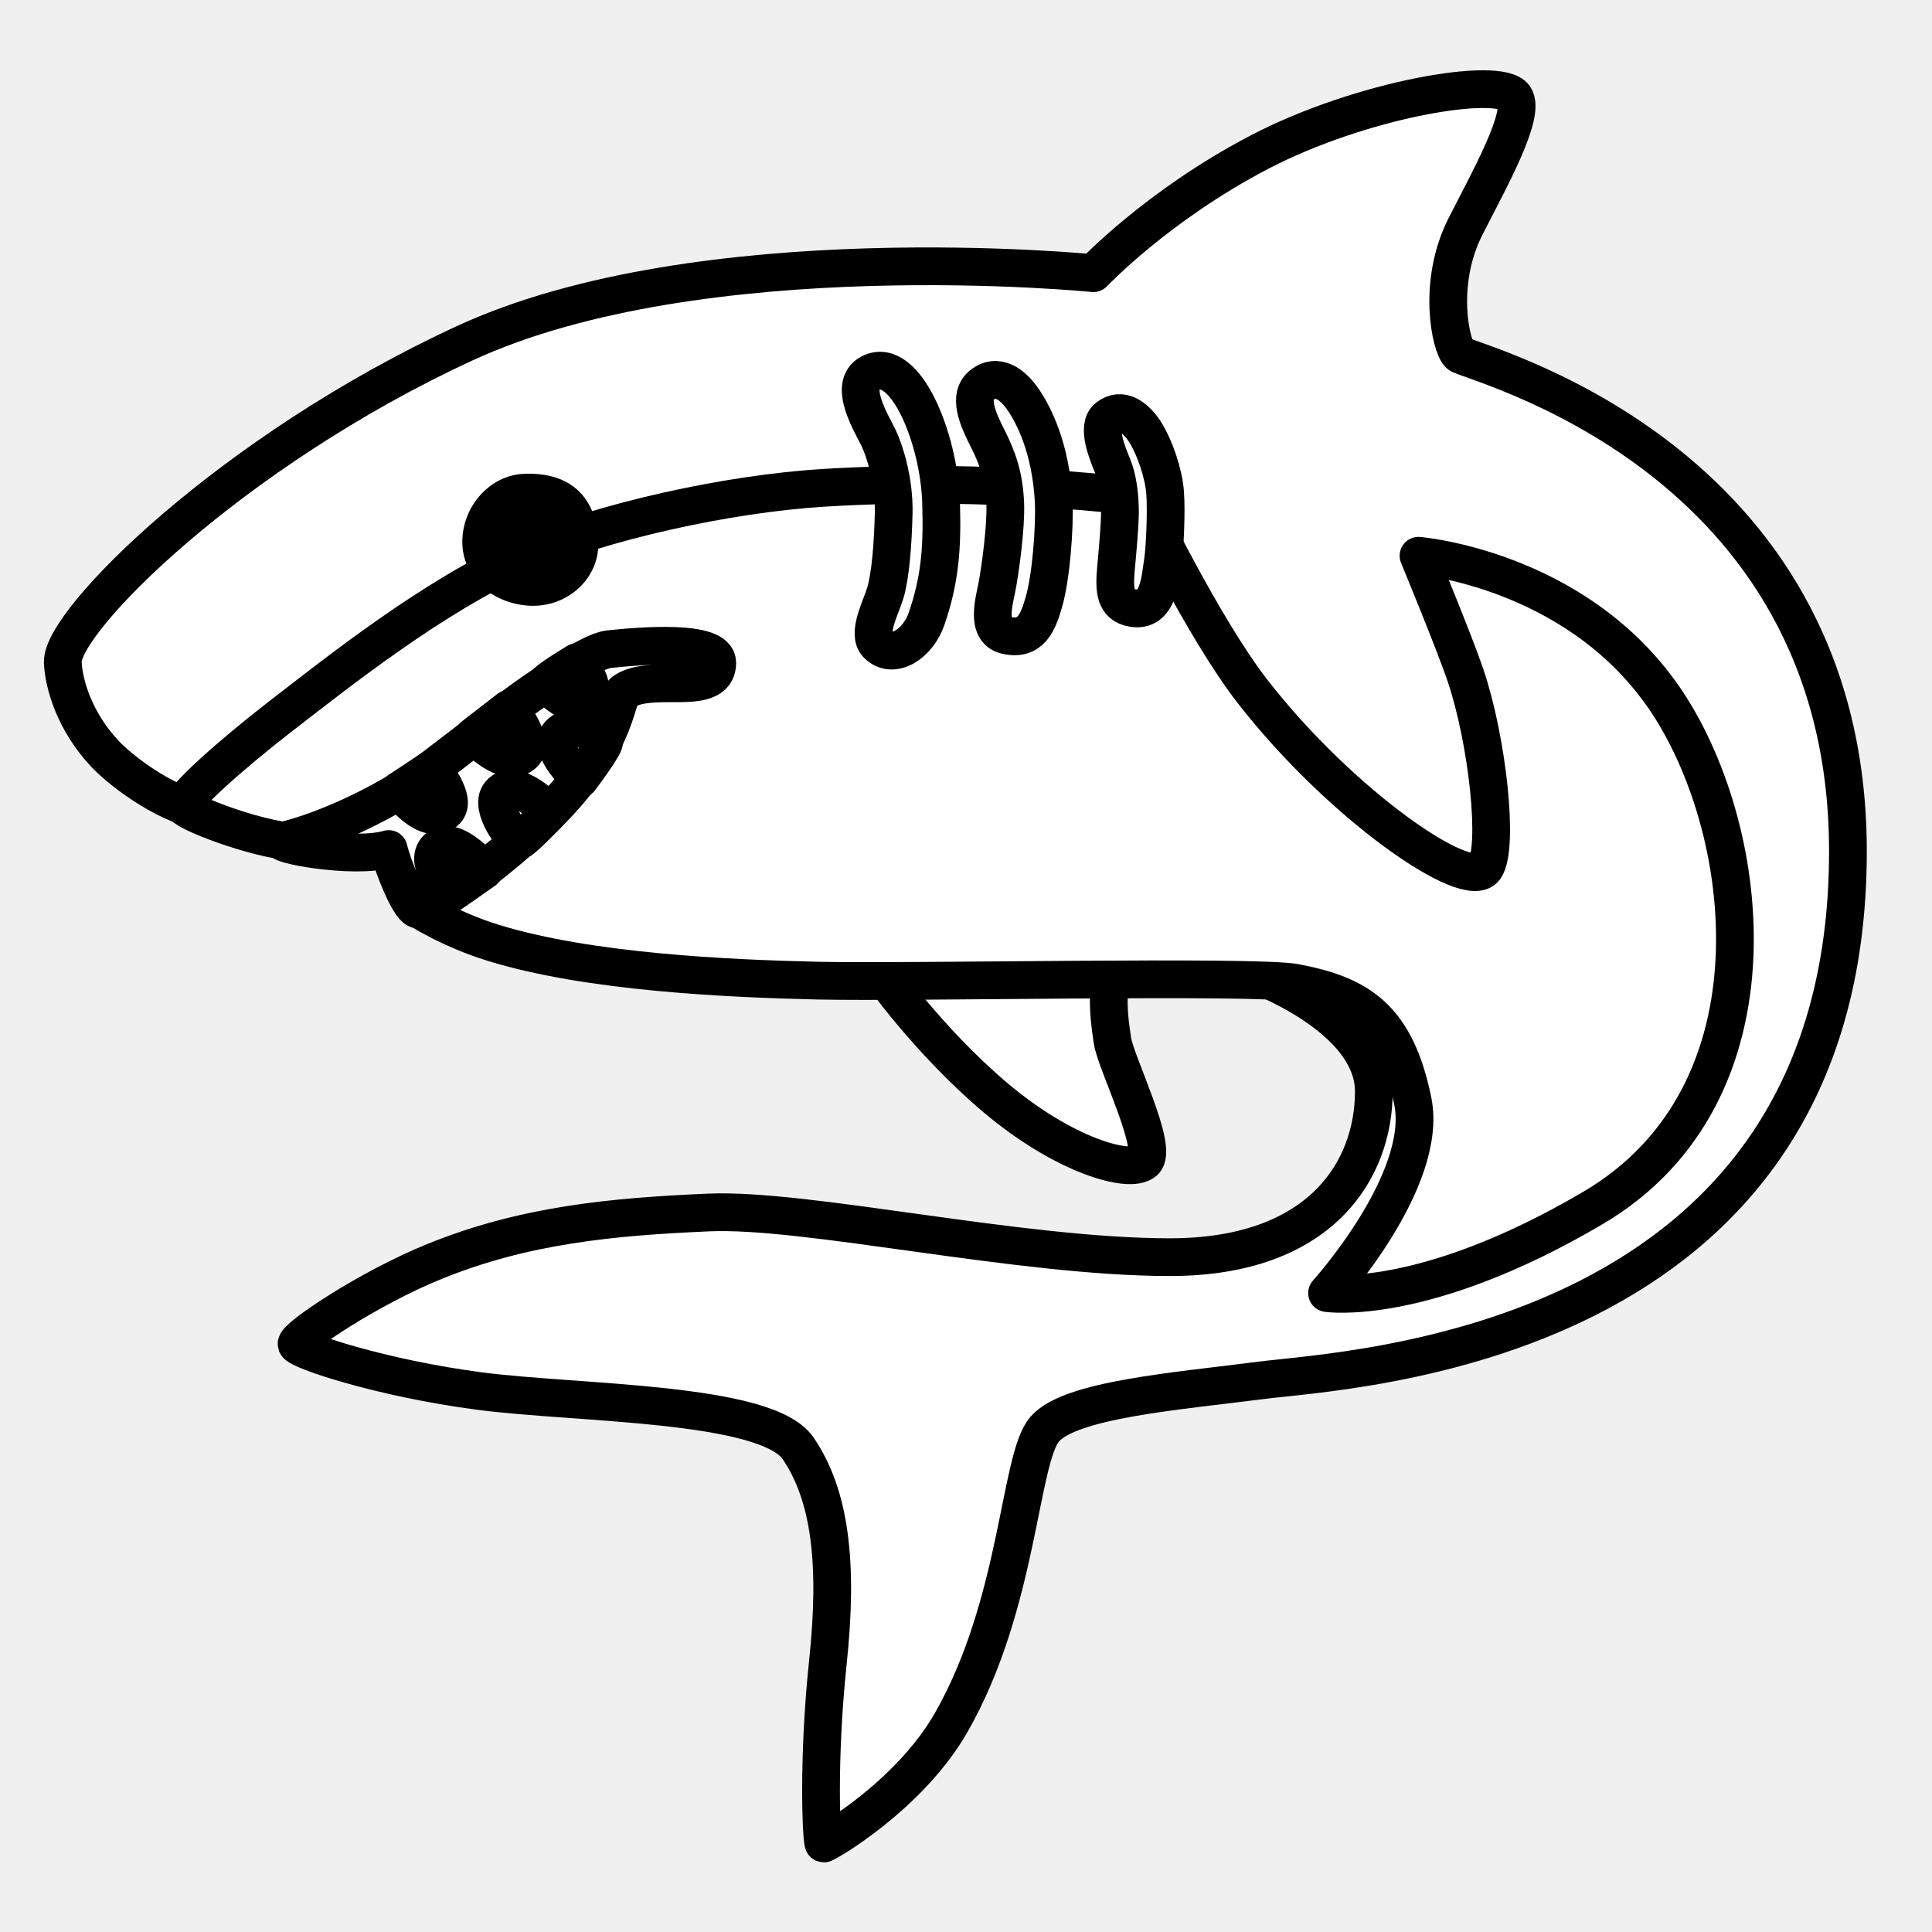
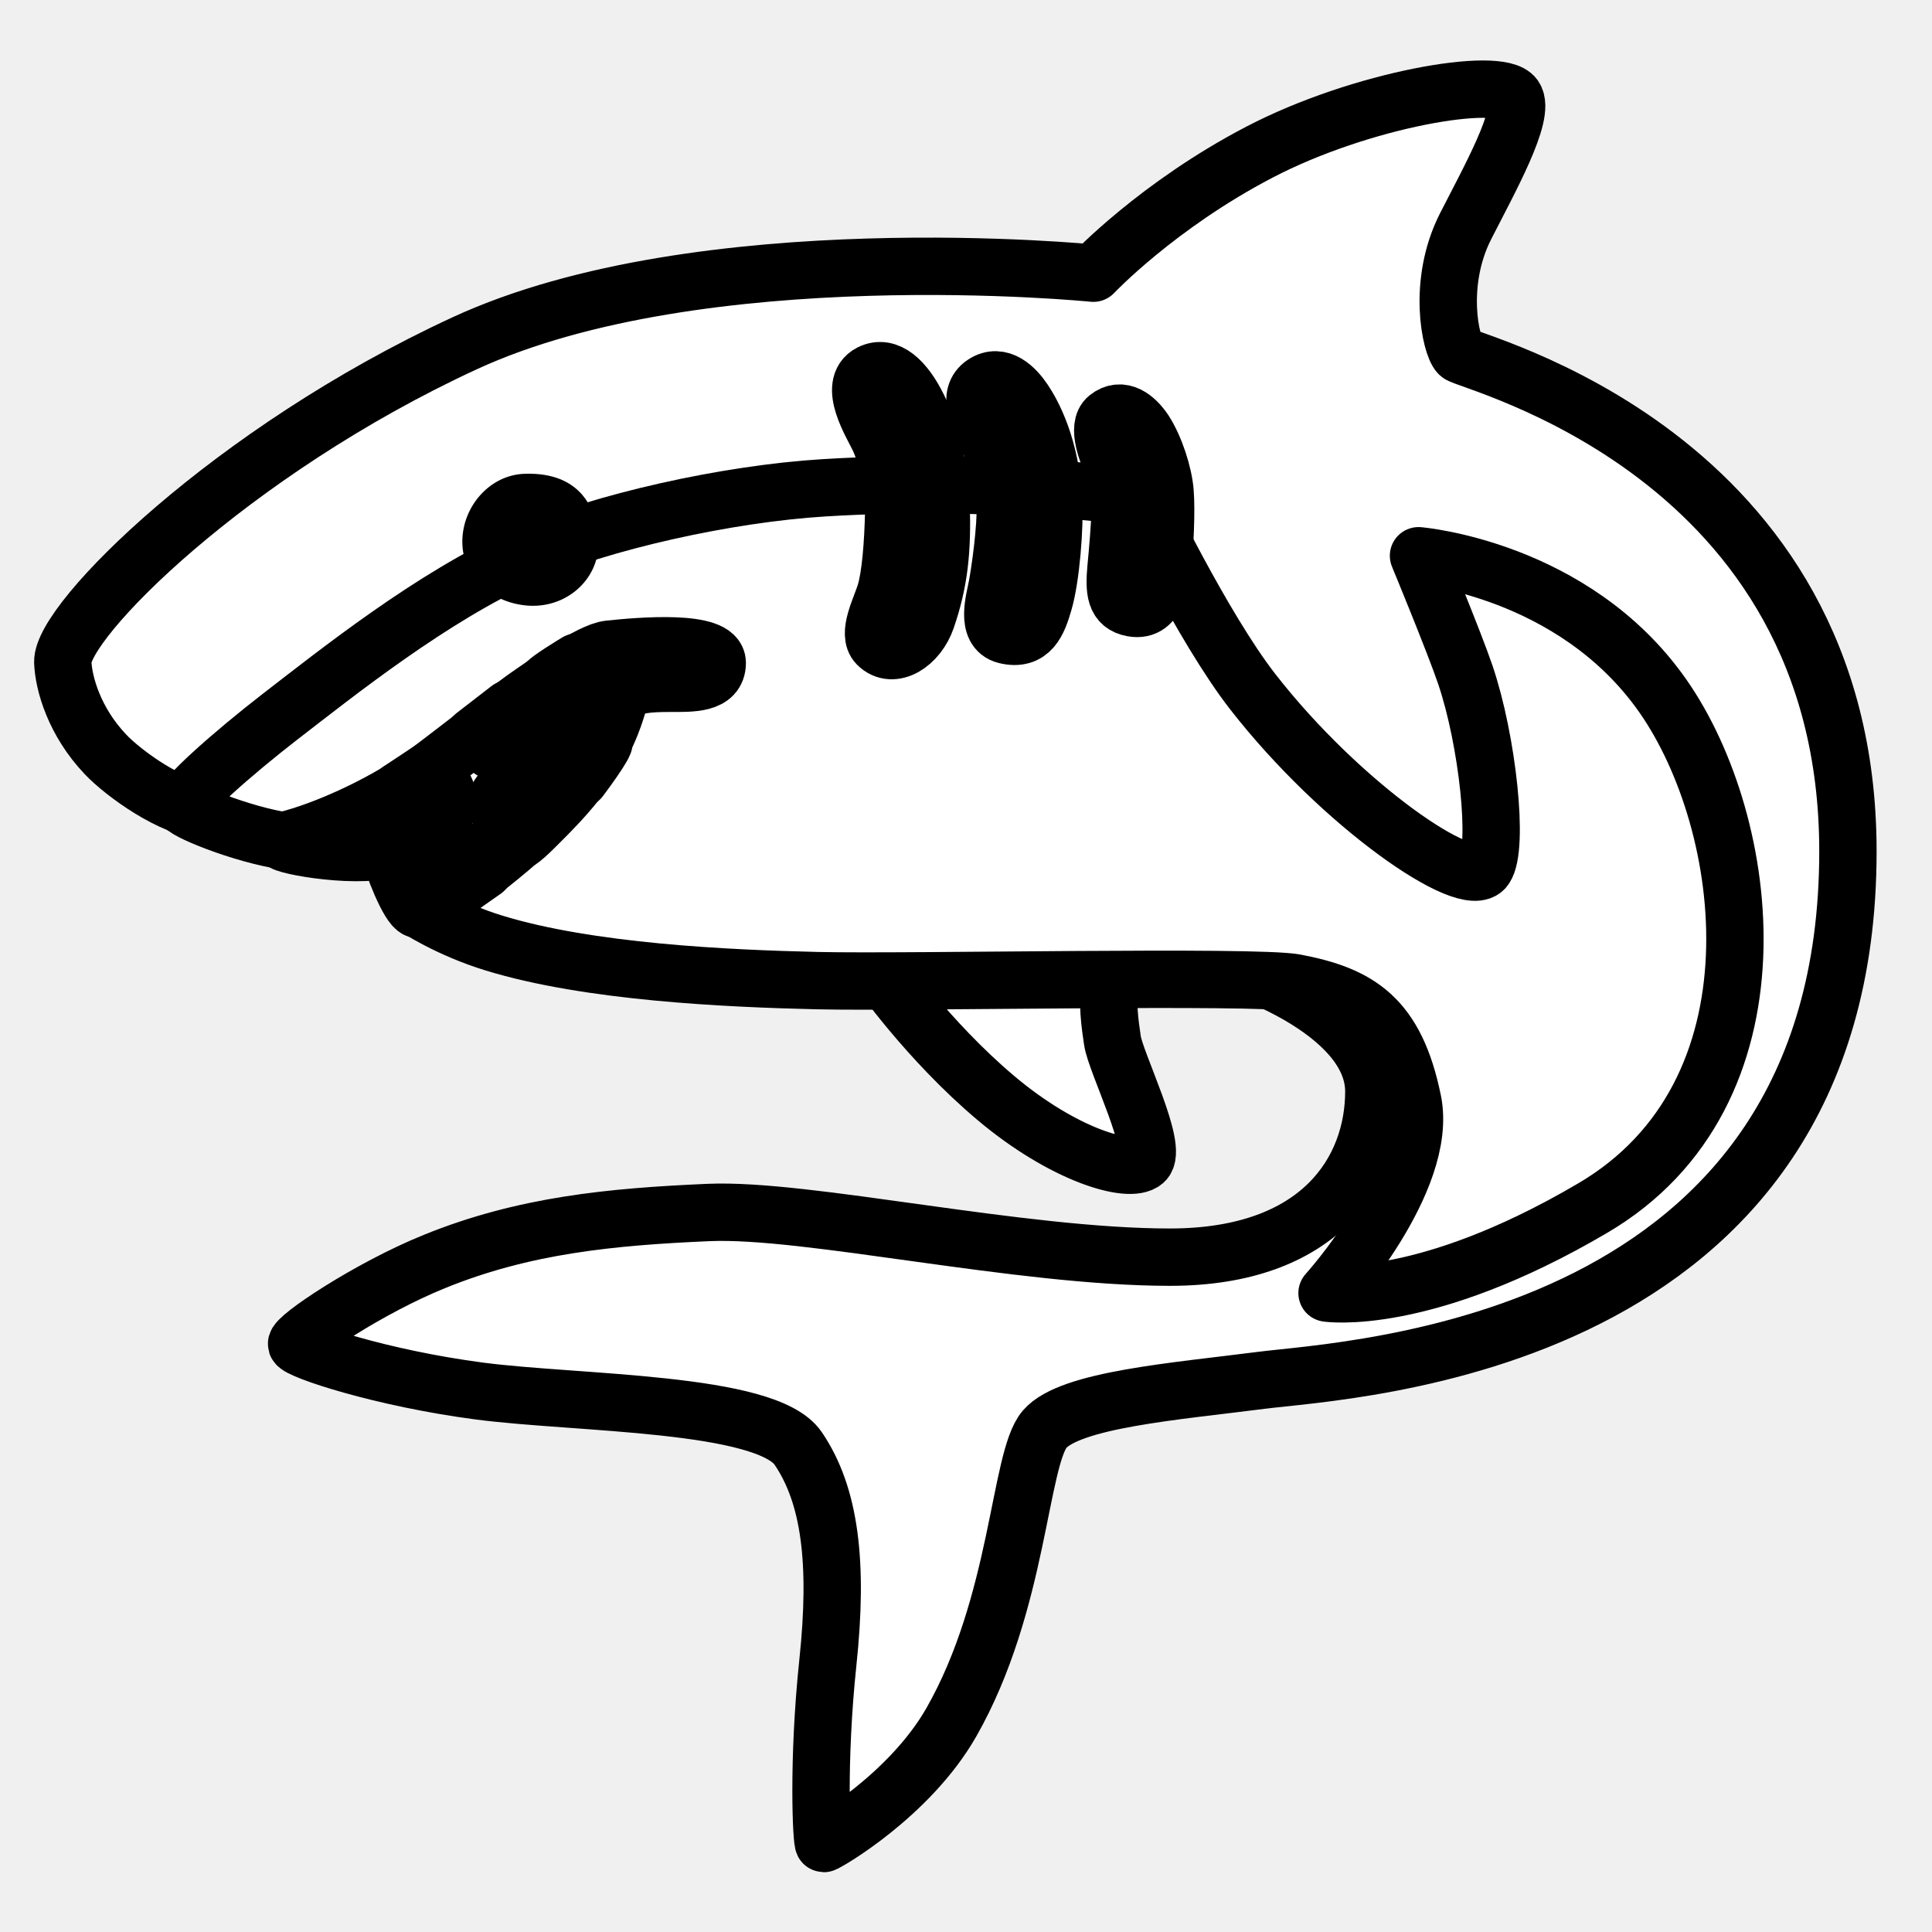
<svg xmlns="http://www.w3.org/2000/svg" version="1.1" id="Layer_2" x="0px" y="0px" viewBox="0 0 128 128" style="enable-background:new 0 0 128 128;" xml:space="preserve">
-   <path d="M30.77,22.75c-15.51,7.17-26.7,18.4-26.61,21.12c0.05,1.41,0.77,3.94,2.82,6.1  c1.21,1.28,4.43,3.61,6.69,3.75c2.25,0.14,18.51-10.7,18.51-10.7l16.19-2.25l9.85,23.51c0,0,3.24,4.65,7.74,8.45  s8.87,5.07,9.85,4.22s-1.9-6.55-2.11-8.02c-0.28-1.96-1.13-6.76,3.66-6.05s13.66,4.22,13.66,9.43c0,5.21-3.52,10.98-13.51,10.98  s-24.07-3.24-30.55-2.96c-6.48,0.28-12.25,0.84-18.16,3.24c-4.38,1.77-9.29,5.07-9.15,5.49c0.14,0.42,5.63,2.25,12.11,3.1  s19.01,0.7,21.12,3.8c2.11,3.1,2.67,7.56,1.97,14.17s-0.42,12.01-0.28,12.01c0.14,0,5.67-3.16,8.45-8.02  c4.5-7.88,4.5-17.46,6.19-19.43c1.69-1.97,8.69-2.51,14.36-3.24c5.82-0.75,38.86-2.11,38.86-35.05c0-26.47-25.2-32.38-25.76-32.94  c-0.56-0.56-1.48-4.7,0.42-8.45c1.5-2.96,4.04-7.46,3.24-8.59c-0.99-1.4-10.14,0.14-16.89,3.66S72.44,18.1,72.44,18.1  S46.47,15.49,30.77,22.75z" fill="#ffffff" stroke="#000000" stroke-width="2.5" stroke-linecap="round" stroke-linejoin="round" />
-   <path d="M34.71,36.82c5.13-2.27,13.53-4.11,19.85-4.5c11.33-0.7,20.98,0.63,20.98,0.63s4.12,8.59,7.46,12.88  c5.84,7.5,14.25,13.3,15.38,11.68c0.94-1.35,0.18-8.45-1.3-12.81c-0.73-2.15-3.1-7.88-3.1-7.88s10.28,0.84,16.19,9.29  c5.91,8.45,8.3,26.33-4.65,33.93c-11.26,6.62-17.6,5.63-17.6,5.63s6.75-7.46,5.68-12.72c-1.13-5.54-3.57-7.04-7.79-7.84  c-2.67-0.5-25.58,0-31.63-0.14s-15.16-0.56-21.45-2.49c-3.01-0.92-5.16-2.35-5.16-2.35l0.14-5.07c0,0-5.16,1.03-8.12,0.75  s-7.13-1.97-7.41-2.39c-0.28-0.42,3.33-3.58,6.34-5.91C22.28,44.61,28.66,39.5,34.71,36.82z" fill="#ffffff" stroke="#000000" stroke-width="2.5" stroke-linecap="round" stroke-linejoin="round" />
-   <path d="M47.52,43.91c0,1.43-1.69,1.36-3.14,1.36c-1.44,0-2.39,0.09-3.05,0.56c-0.66,0.47-0.18,3.74-6.19,9.2  c-3.57,3.24-6.95,5.4-7.51,5.21c-0.56-0.19-1.64-2.96-1.88-3.99c-2.39,0.7-7.77-0.37-6.95-0.56c2.77-0.66,6.91-2.56,9.67-4.65  c1.92-1.45,5.61-4.35,6.76-5.12c0.99-0.66,3.85-2.77,5.12-2.91C42.4,42.79,47.52,42.36,47.52,43.91z" fill="#ffffff" stroke="#000000" stroke-width="2.5" stroke-linecap="round" stroke-linejoin="round" />
+   <path d="M30.77,22.75c-15.51,7.17-26.7,18.4-26.61,21.12c0.05,1.41,0.77,3.94,2.82,6.1  c1.21,1.28,4.43,3.61,6.69,3.75c2.25,0.14,18.51-10.7,18.51-10.7l16.19-2.25l9.85,23.51c0,0,3.24,4.65,7.74,8.45  s8.87,5.07,9.85,4.22s-1.9-6.55-2.11-8.02c-0.28-1.96-1.13-6.76,3.66-6.05s13.66,4.22,13.66,9.43c0,5.21-3.52,10.98-13.51,10.98  s-24.07-3.24-30.55-2.96c-6.48,0.28-12.25,0.84-18.16,3.24c-4.38,1.77-9.29,5.07-9.15,5.49c0.14,0.42,5.63,2.25,12.11,3.1  s19.01,0.7,21.12,3.8c2.11,3.1,2.67,7.56,1.97,14.17s-0.42,12.01-0.28,12.01c0.14,0,5.67-3.16,8.45-8.02  c4.5-7.88,4.5-17.46,6.19-19.43c1.69-1.97,8.69-2.51,14.36-3.24c5.82-0.75,38.86-2.11,38.86-35.05c0-26.47-25.2-32.38-25.76-32.94  c-0.56-0.56-1.48-4.7,0.42-8.45c1.5-2.96,4.04-7.46,3.24-8.59c-0.99-1.4-10.14,0.14-16.89,3.66S72.44,18.1,72.44,18.1  S46.47,15.49,30.77,22.75z" fill="#ffffff" stroke="#000000" stroke-width="3.8" stroke-linecap="round" stroke-linejoin="round" />
+   <path d="M34.71,36.82c5.13-2.27,13.53-4.11,19.85-4.5c11.33-0.7,20.98,0.63,20.98,0.63s4.12,8.59,7.46,12.88  c5.84,7.5,14.25,13.3,15.38,11.68c0.94-1.35,0.18-8.45-1.3-12.81c-0.73-2.15-3.1-7.88-3.1-7.88s10.28,0.84,16.19,9.29  c5.91,8.45,8.3,26.33-4.65,33.93c-11.26,6.62-17.6,5.63-17.6,5.63s6.75-7.46,5.68-12.72c-1.13-5.54-3.57-7.04-7.79-7.84  c-2.67-0.5-25.58,0-31.63-0.14s-15.16-0.56-21.45-2.49c-3.01-0.92-5.16-2.35-5.16-2.35l0.14-5.07c0,0-5.16,1.03-8.12,0.75  s-7.13-1.97-7.41-2.39c-0.28-0.42,3.33-3.58,6.34-5.91C22.28,44.61,28.66,39.5,34.71,36.82z" fill="#ffffff" stroke="#000000" stroke-width="3.8" stroke-linecap="round" stroke-linejoin="round" />
+   <path d="M47.52,43.91c0,1.43-1.69,1.36-3.14,1.36c-1.44,0-2.39,0.09-3.05,0.56c-0.66,0.47-0.18,3.74-6.19,9.2  c-3.57,3.24-6.95,5.4-7.51,5.21c-0.56-0.19-1.64-2.96-1.88-3.99c-2.39,0.7-7.77-0.37-6.95-0.56c2.77-0.66,6.91-2.56,9.67-4.65  c1.92-1.45,5.61-4.35,6.76-5.12c0.99-0.66,3.85-2.77,5.12-2.91C42.4,42.79,47.52,42.36,47.52,43.91z" fill="#ffffff" stroke="#000000" stroke-width="3.8" stroke-linecap="round" stroke-linejoin="round" />
  <path d="M39.64,36.07c0,2.33-2.16,4.32-4.83,4.04c-2.29-0.24-4.18-1.89-4.18-4.22c0-2.33,1.82-4.43,4.13-4.5  C38.48,31.26,39.64,33.74,39.64,36.07z" fill="#000000" />
-   <path d="M29.5,53.76c0.89-0.75-0.89-2.82-0.89-2.82l-2.16,1.43C26.45,52.38,28.29,54.79,29.5,53.76z" fill="#ffffff" stroke="#000000" stroke-width="2.5" stroke-linecap="round" stroke-linejoin="round" />
-   <path d="M34.66,49.96c0.89-0.75-0.94-3-0.94-3l-2.3,1.78C31.43,48.74,33.45,50.99,34.66,49.96z" fill="#ffffff" stroke="#000000" stroke-width="2.5" stroke-linecap="round" stroke-linejoin="round" />
-   <path d="M37.01,48.7c-0.76,0.89,1.41,2.91,1.41,2.91s1.8-2.38,1.6-2.53C39.83,48.93,38.04,47.49,37.01,48.7z" fill="#ffffff" stroke="#000000" stroke-width="2.5" stroke-linecap="round" stroke-linejoin="round" />
-   <path d="M33.12,52.59c-0.76,0.89,0.99,3.19,1.29,3.1s1.99-1.88,1.99-1.88S34.14,51.38,33.12,52.59z" fill="#ffffff" stroke="#000000" stroke-width="2.5" stroke-linecap="round" stroke-linejoin="round" />
-   <path d="M65.17,25.42c-1.13,0.75-0.38,2.35,0.28,3.66c0.66,1.31,1.08,2.51,1.15,4.29  c0.06,1.6-0.35,4.48-0.54,5.47c-0.17,0.91-0.78,2.9,0.56,3.24c1.69,0.42,2.16-0.89,2.53-2.16c0.49-1.65,0.74-5.01,0.66-6.71  c-0.19-3.64-1.41-5.82-1.97-6.66S66.27,24.68,65.17,25.42z" fill="#ffffff" stroke="#000000" stroke-width="2.5" stroke-linecap="round" stroke-linejoin="round" />
-   <path d="M73.38,27.67c-0.75,0.6,0,2.39,0.33,3.19c0.33,0.8,0.49,1.92,0.49,3.07c0,0.8-0.16,2.65-0.26,3.68  c-0.14,1.54-0.06,2.46,1.08,2.67c1.78,0.33,1.85-2.06,2.02-3.05c0.13-0.79,0.25-3.39,0.15-4.61c-0.09-1.22-0.67-2.99-1.37-4.07  C75.25,27.7,74.32,26.92,73.38,27.67z" fill="#ffffff" stroke="#000000" stroke-width="2.5" stroke-linecap="round" stroke-linejoin="round" />
-   <path d="M57.66,24.72c-1.54,0.79,0.14,3.43,0.56,4.32s1.03,2.86,0.99,4.93c-0.05,2.06-0.21,4.18-0.56,5.33  c-0.31,1-1.22,2.7-0.52,3.4c1.03,1.03,2.69-0.04,3.26-1.71c0.84-2.46,1.06-4.48,0.96-7.67C62.23,29.03,59.96,23.54,57.66,24.72z" fill="#ffffff" stroke="#000000" stroke-width="2.5" stroke-linecap="round" stroke-linejoin="round" />
-   <path d="M28.89,56.3c-0.76,0.89,0.89,2.96,0.89,2.96l2.3-1.6C32.08,57.66,29.92,55.09,28.89,56.3z" fill="#ffffff" stroke="#000000" stroke-width="2.5" stroke-linecap="round" stroke-linejoin="round" />
-   <path d="M38.84,46.3c0.87-0.78-0.61-2.44-0.61-2.44s-2.11,1.27-2.02,1.41C36.42,45.57,37.9,47.15,38.84,46.3z  " fill="#ffffff" stroke="#000000" stroke-width="2.5" stroke-linecap="round" stroke-linejoin="round" />
+   <path d="M29.5,53.76c0.89-0.75-0.89-2.82-0.89-2.82l-2.16,1.43C26.45,52.38,28.29,54.79,29.5,53.76z" fill="#ffffff" stroke="#000000" stroke-width="3.8" stroke-linecap="round" stroke-linejoin="round" />
+   <path d="M34.66,49.96c0.89-0.75-0.94-3-0.94-3l-2.3,1.78C31.43,48.74,33.45,50.99,34.66,49.96z" fill="#ffffff" stroke="#000000" stroke-width="3.8" stroke-linecap="round" stroke-linejoin="round" />
+   <path d="M37.01,48.7c-0.76,0.89,1.41,2.91,1.41,2.91s1.8-2.38,1.6-2.53C39.83,48.93,38.04,47.49,37.01,48.7z" fill="#ffffff" stroke="#000000" stroke-width="3.8" stroke-linecap="round" stroke-linejoin="round" />
+   <path d="M33.12,52.59c-0.76,0.89,0.99,3.19,1.29,3.1s1.99-1.88,1.99-1.88S34.14,51.38,33.12,52.59z" fill="#ffffff" stroke="#000000" stroke-width="3.8" stroke-linecap="round" stroke-linejoin="round" />
+   <path d="M65.17,25.42c-1.13,0.75-0.38,2.35,0.28,3.66c0.66,1.31,1.08,2.51,1.15,4.29  c0.06,1.6-0.35,4.48-0.54,5.47c-0.17,0.91-0.78,2.9,0.56,3.24c1.69,0.42,2.16-0.89,2.53-2.16c0.49-1.65,0.74-5.01,0.66-6.71  c-0.19-3.64-1.41-5.82-1.97-6.66S66.27,24.68,65.17,25.42z" fill="#ffffff" stroke="#000000" stroke-width="3.8" stroke-linecap="round" stroke-linejoin="round" />
+   <path d="M73.38,27.67c-0.75,0.6,0,2.39,0.33,3.19c0.33,0.8,0.49,1.92,0.49,3.07c0,0.8-0.16,2.65-0.26,3.68  c-0.14,1.54-0.06,2.46,1.08,2.67c1.78,0.33,1.85-2.06,2.02-3.05c0.13-0.79,0.25-3.39,0.15-4.61c-0.09-1.22-0.67-2.99-1.37-4.07  C75.25,27.7,74.32,26.92,73.38,27.67z" fill="#ffffff" stroke="#000000" stroke-width="3.8" stroke-linecap="round" stroke-linejoin="round" />
+   <path d="M57.66,24.72c-1.54,0.79,0.14,3.43,0.56,4.32s1.03,2.86,0.99,4.93c-0.05,2.06-0.21,4.18-0.56,5.33  c-0.31,1-1.22,2.7-0.52,3.4c1.03,1.03,2.69-0.04,3.26-1.71c0.84-2.46,1.06-4.48,0.96-7.67C62.23,29.03,59.96,23.54,57.66,24.72z" fill="#ffffff" stroke="#000000" stroke-width="3.8" stroke-linecap="round" stroke-linejoin="round" />
+   <path d="M28.89,56.3c-0.76,0.89,0.89,2.96,0.89,2.96l2.3-1.6C32.08,57.66,29.92,55.09,28.89,56.3z" fill="#ffffff" stroke="#000000" stroke-width="3.8" stroke-linecap="round" stroke-linejoin="round" />
+   <path d="M38.84,46.3c0.87-0.78-0.61-2.44-0.61-2.44s-2.11,1.27-2.02,1.41C36.42,45.57,37.9,47.15,38.84,46.3z  " fill="#ffffff" stroke="#000000" stroke-width="3.8" stroke-linecap="round" stroke-linejoin="round" />
</svg>
